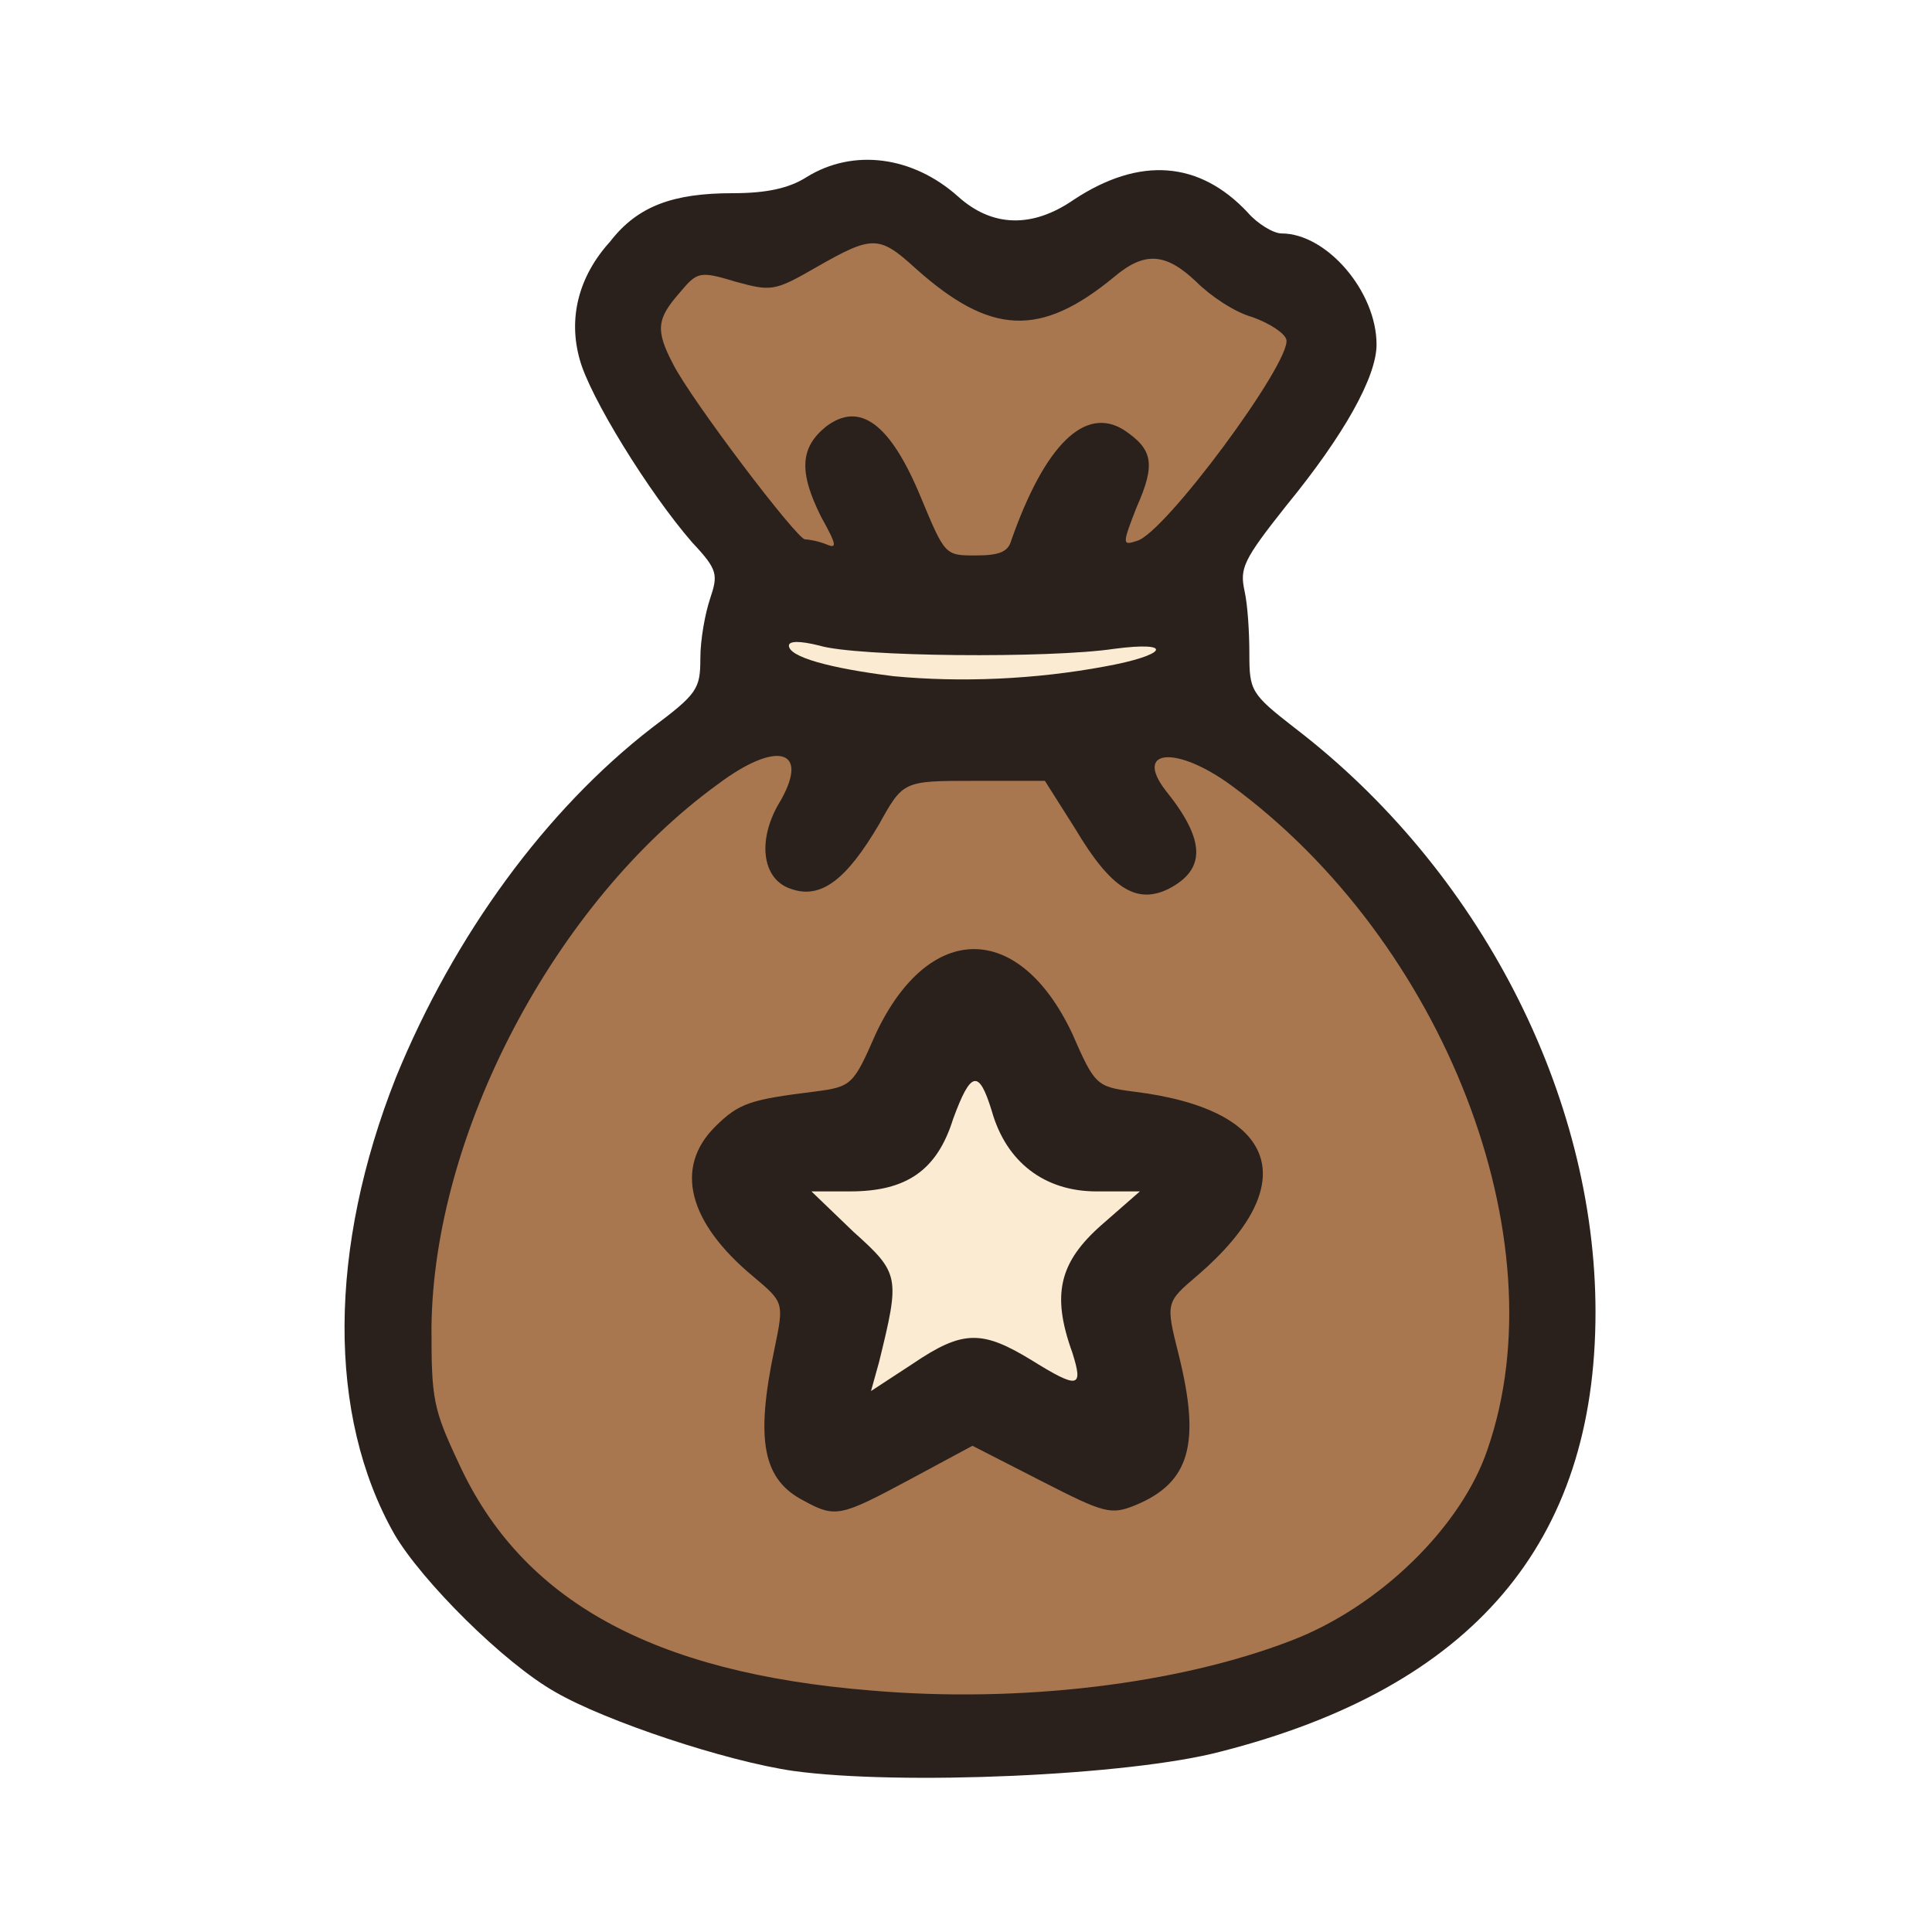
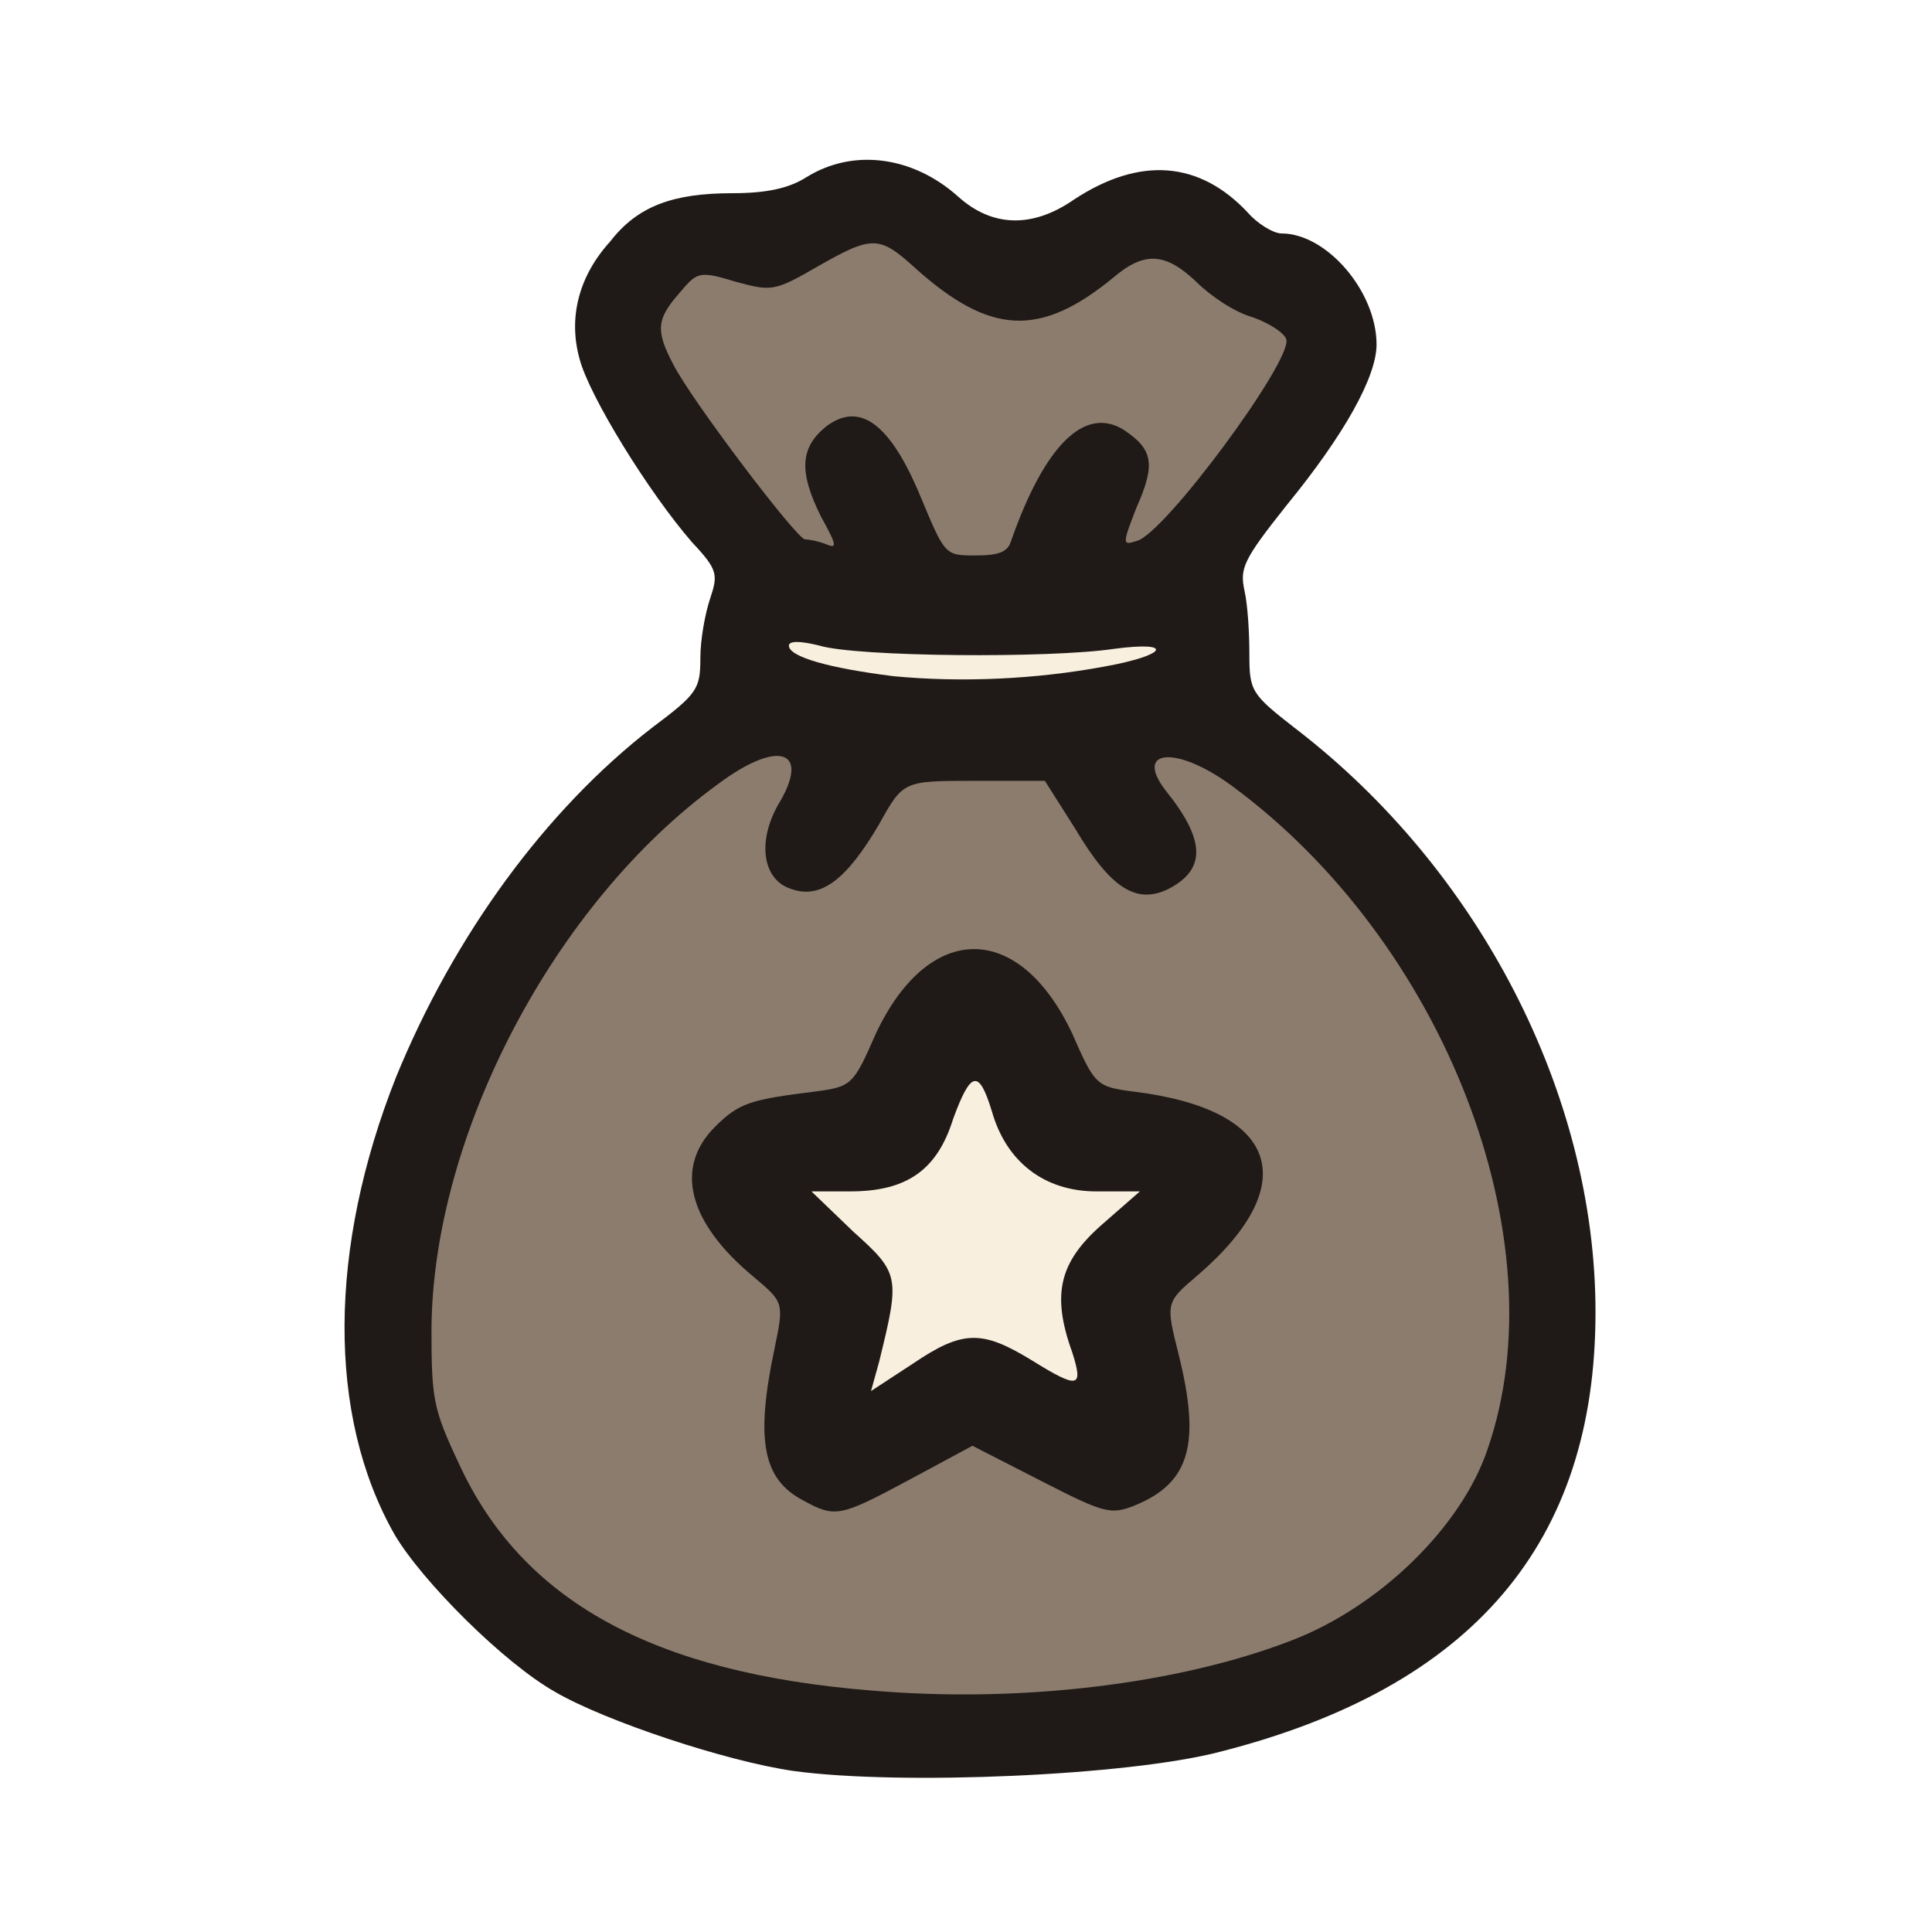
<svg xmlns="http://www.w3.org/2000/svg" viewBox="0 0 120 120" fill-rule="evenodd">
-   <path d="M49.3 110.0C45.1 109.4 37.6 106.9 34.5 105.1C31.3 103.3 26.2 98.2 24.5 95.3C20.3 87.9 20.4 77.5 24.6 66.9C28.2 58.1 33.9 50.3 40.5 45.2C43.3 43.1 43.5 42.8 43.5 40.9C43.5 39.7 43.8 38.1 44.1 37.2C44.6 35.7 44.6 35.4 43.0 33.7C40.3 30.6 36.6 24.6 36.0 22.3C35.3 19.8 35.9 17.2 37.9 15.0C39.6 12.8 41.8 12.0 45.5 12.0C47.6 12.0 49.0 11.7 50.1 11.0C53.0 9.2 56.7 9.7 59.5 12.2C61.6 14.1 64.1 14.2 66.7 12.4C70.8 9.7 74.5 10.0 77.5 13.2C78.1 13.9 79.1 14.5 79.6 14.5C82.4 14.5 85.5 18.1 85.5 21.4C85.5 23.4 83.5 27.0 79.9 31.4C77.2 34.8 77.0 35.3 77.3 36.7C77.5 37.6 77.6 39.3 77.6 40.6C77.6 42.9 77.7 43.1 80.4 45.2C91.9 54.0 99.1 68.0 99.1 81.5C99.1 95.8 91.5 104.8 75.8 108.8C70.1 110.3 55.9 110.9 49.3 110.0Z" fill="#2B211C" />
-   <path d="M54.1 105.0C40.5 103.9 32.4 99.4 28.5 90.9C26.9 87.5 26.8 86.9 26.8 82.5C26.9 70.5 34.4 56.1 44.6 48.7C48.2 46.0 50.3 46.5 48.5 49.7C47.0 52.1 47.3 54.6 49.1 55.2C51.0 55.9 52.6 54.6 54.6 51.2C56.1 48.5 56.1 48.5 60.5 48.5L64.9 48.5 L66.8 51.5C69.0 55.2 70.6 56.2 72.6 55.2C74.9 54.0 74.9 52.2 72.4 49.1C70.4 46.5 73.1 46.3 76.5 48.8C89.7 58.5 96.9 77.0 92.4 90.0C90.8 94.8 85.7 99.8 80.2 101.9C73.2 104.6 63.4 105.8 54.1 105.0ZM56.5 91.9L60.4 89.8 L64.7 92.0C68.6 94.0 69.0 94.1 70.5 93.5C73.9 92.1 74.6 89.7 73.2 84.1C72.4 80.9 72.4 80.9 74.4 79.2C81.0 73.5 79.4 68.9 70.4 67.8C68.1 67.5 68.0 67.4 66.6 64.2C63.3 57.2 57.7 57.2 54.4 64.2C53.0 67.4 52.9 67.5 50.6 67.8C46.6 68.3 45.9 68.5 44.4 70.0C41.9 72.5 42.7 75.9 46.8 79.3C48.7 80.9 48.7 80.9 48.1 83.8C46.9 89.5 47.4 91.9 49.9 93.2C51.9 94.3 52.2 94.2 56.5 91.9ZM57.2 30.9C55.3 26.3 53.4 24.9 51.3 26.5C49.7 27.8 49.6 29.3 51.0 32.1C52.0 33.9 52.0 34.1 51.3 33.8C50.8 33.6 50.2 33.5 50.0 33.5C49.5 33.5 42.9 24.8 41.8 22.6C40.7 20.5 40.8 19.8 42.2 18.2C43.3 16.9 43.4 16.8 45.7 17.5C47.9 18.1 48.1 18.1 50.7 16.6C54.2 14.6 54.6 14.6 56.9 16.7C61.5 20.8 64.6 21.0 69.2 17.2C71.1 15.6 72.4 15.7 74.3 17.5C75.2 18.4 76.7 19.4 77.8 19.7C78.9 20.1 79.8 20.7 79.9 21.1C80.2 22.5 72.3 33.2 70.6 33.6C69.7 33.9 69.7 33.8 70.6 31.5C71.8 28.8 71.6 27.9 69.8 26.7C67.4 25.2 64.9 27.6 62.8 33.6C62.6 34.3 62.0 34.5 60.6 34.5C58.7 34.5 58.7 34.5 57.2 30.9Z" fill="#A9774F" />
-   <path d="M54.6 84.6C55.9 79.3 55.9 79.1 53.0 76.5L50.4 74.0 L52.8 74.0C56.3 74.0 58.2 72.7 59.2 69.5C60.3 66.5 60.8 66.4 61.6 69.0C62.5 72.2 64.9 74.0 68.1 74.0L70.8 74.0 L68.4 76.1C65.8 78.4 65.3 80.4 66.6 84.0C67.3 86.2 67.0 86.3 64.1 84.5C61.0 82.6 59.8 82.6 56.7 84.7L54.1 86.4 L54.6 84.6ZM55.5 42.0C51.5 41.5 49.0 40.8 49.0 40.1C49.0 39.8 49.7 39.8 50.9 40.1C53.2 40.8 65.2 40.9 69.2 40.3C73.0 39.8 72.5 40.7 68.6 41.4C64.3 42.2 59.7 42.4 55.5 42.0Z" fill="#FBEBD3" />
+   <path d="M49.3 110.0C45.1 109.4 37.6 106.9 34.5 105.1C31.3 103.3 26.2 98.2 24.5 95.3C20.3 87.9 20.4 77.5 24.6 66.9C28.2 58.1 33.9 50.3 40.5 45.2C43.3 43.1 43.5 42.8 43.5 40.9C43.5 39.7 43.8 38.1 44.1 37.2C44.6 35.7 44.6 35.4 43.0 33.7C40.3 30.6 36.6 24.6 36.0 22.3C35.3 19.8 35.9 17.2 37.9 15.0C39.6 12.8 41.8 12.0 45.5 12.0C47.6 12.0 49.0 11.7 50.1 11.0C53.0 9.2 56.7 9.7 59.5 12.2C61.6 14.1 64.1 14.2 66.7 12.4C70.8 9.7 74.5 10.0 77.5 13.2C78.1 13.9 79.1 14.5 79.6 14.5C82.4 14.5 85.5 18.1 85.5 21.4C85.5 23.4 83.5 27.0 79.9 31.4C77.2 34.8 77.0 35.3 77.3 36.7C77.5 37.6 77.6 39.3 77.6 40.6C77.6 42.9 77.7 43.1 80.4 45.2C91.9 54.0 99.1 68.0 99.1 81.5C99.1 95.8 91.5 104.8 75.8 108.8C70.1 110.3 55.9 110.9 49.3 110.0Z" fill="#1F1A17" />
+   <path d="M54.1 105.0C40.5 103.9 32.4 99.4 28.5 90.9C26.9 87.5 26.8 86.9 26.8 82.5C26.9 70.5 34.4 56.1 44.6 48.7C48.2 46.0 50.3 46.5 48.5 49.7C47.0 52.1 47.3 54.6 49.1 55.2C51.0 55.9 52.6 54.6 54.6 51.2C56.1 48.5 56.1 48.5 60.5 48.5L64.9 48.5 L66.8 51.5C69.0 55.2 70.6 56.2 72.6 55.2C74.9 54.0 74.9 52.2 72.4 49.1C70.4 46.5 73.1 46.3 76.5 48.8C89.7 58.5 96.9 77.0 92.4 90.0C90.8 94.8 85.7 99.8 80.2 101.9C73.2 104.6 63.4 105.8 54.1 105.0ZM56.5 91.9L60.4 89.8 L64.7 92.0C68.6 94.0 69.0 94.1 70.5 93.5C73.9 92.1 74.6 89.7 73.2 84.1C72.4 80.9 72.4 80.9 74.4 79.2C81.0 73.5 79.4 68.9 70.4 67.8C68.1 67.5 68.0 67.4 66.6 64.2C63.3 57.2 57.7 57.2 54.4 64.2C53.0 67.4 52.9 67.5 50.6 67.8C46.6 68.3 45.9 68.5 44.4 70.0C41.9 72.5 42.7 75.9 46.8 79.3C48.7 80.9 48.7 80.9 48.1 83.8C46.9 89.5 47.4 91.9 49.9 93.2C51.9 94.3 52.2 94.2 56.5 91.9ZM57.2 30.9C55.3 26.3 53.4 24.9 51.3 26.5C49.7 27.8 49.6 29.3 51.0 32.1C52.0 33.9 52.0 34.1 51.3 33.8C50.8 33.6 50.2 33.5 50.0 33.5C49.5 33.5 42.9 24.8 41.8 22.6C40.7 20.5 40.8 19.8 42.2 18.2C43.3 16.9 43.4 16.8 45.7 17.5C47.9 18.1 48.1 18.1 50.7 16.6C54.2 14.6 54.6 14.6 56.9 16.7C61.5 20.8 64.6 21.0 69.2 17.2C71.1 15.6 72.4 15.7 74.3 17.5C75.2 18.4 76.7 19.4 77.8 19.7C78.9 20.1 79.8 20.7 79.9 21.1C80.2 22.5 72.3 33.2 70.6 33.6C69.7 33.9 69.7 33.8 70.6 31.5C71.8 28.8 71.6 27.9 69.8 26.7C67.4 25.2 64.9 27.6 62.8 33.6C62.6 34.3 62.0 34.5 60.6 34.5C58.7 34.5 58.7 34.5 57.2 30.9Z" fill="#8C7C6D" />
+   <path d="M54.6 84.6C55.9 79.3 55.9 79.1 53.0 76.5L50.4 74.0 L52.8 74.0C56.3 74.0 58.2 72.7 59.2 69.5C60.3 66.5 60.8 66.4 61.6 69.0C62.5 72.2 64.9 74.0 68.1 74.0L70.8 74.0 L68.4 76.1C65.8 78.4 65.3 80.4 66.6 84.0C67.3 86.2 67.0 86.3 64.1 84.5C61.0 82.6 59.8 82.6 56.7 84.7L54.1 86.4 L54.6 84.6ZM55.5 42.0C51.5 41.5 49.0 40.8 49.0 40.1C49.0 39.8 49.7 39.8 50.9 40.1C53.2 40.8 65.2 40.9 69.2 40.3C73.0 39.8 72.5 40.7 68.6 41.4C64.3 42.2 59.7 42.4 55.5 42.0Z" fill="#F8EFDE" />
</svg>
